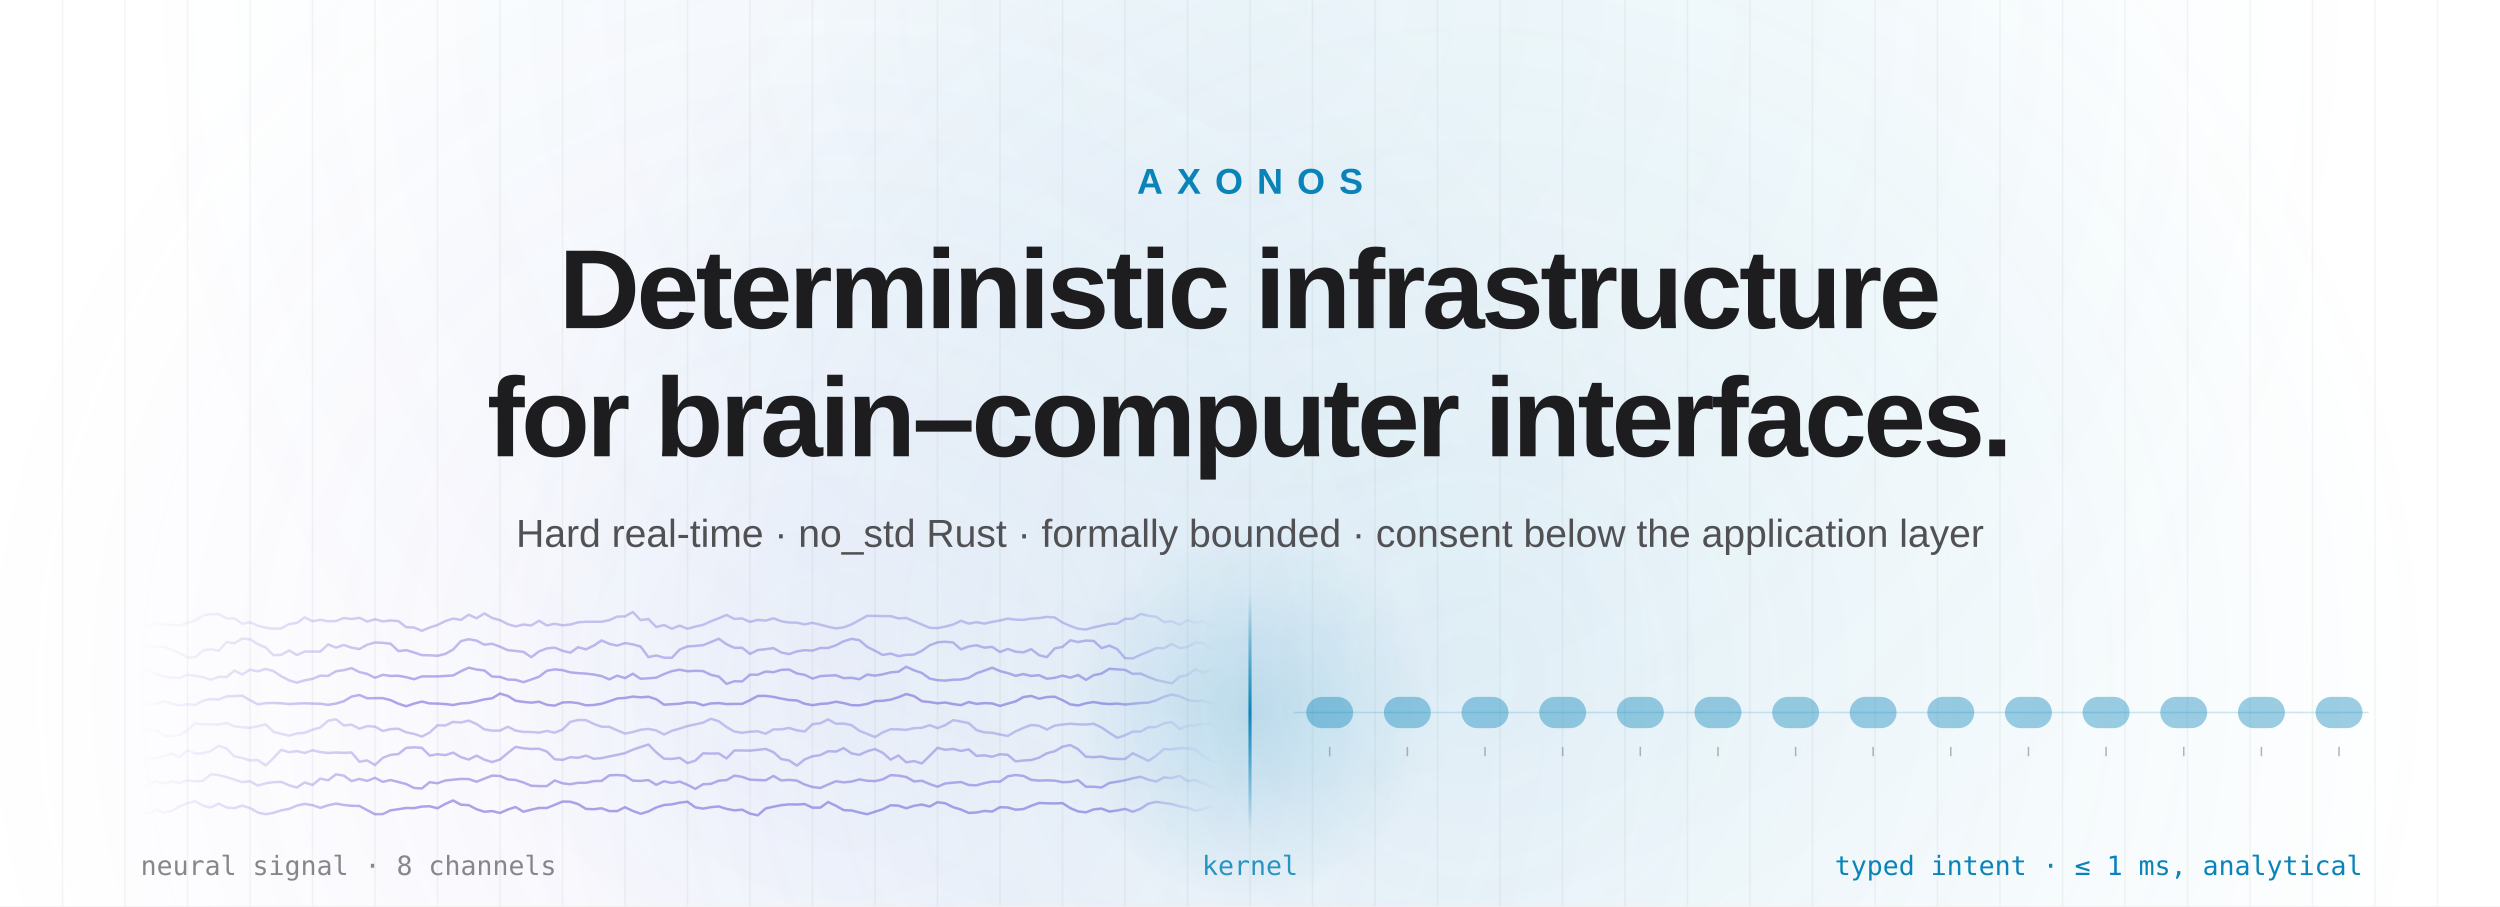
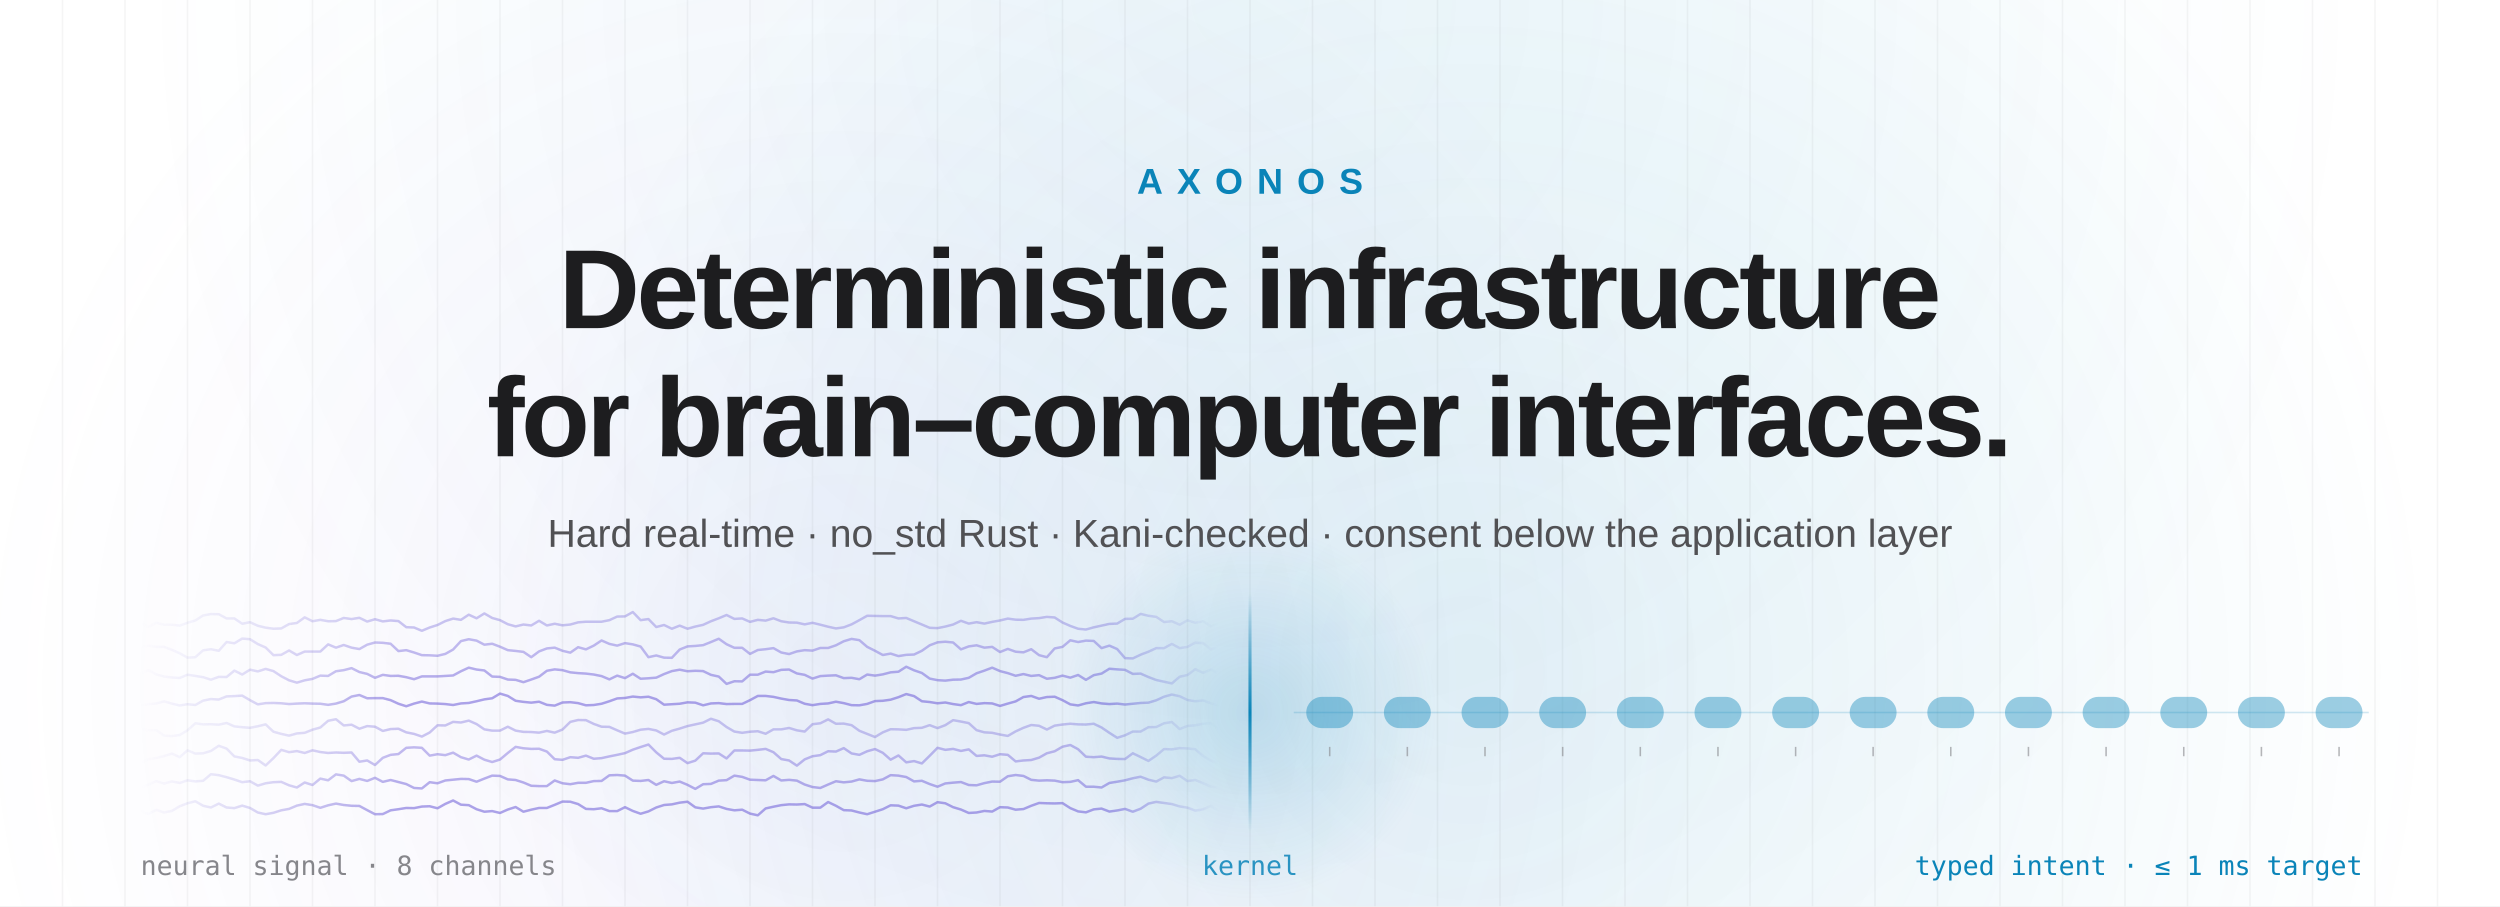
<svg xmlns="http://www.w3.org/2000/svg" viewBox="0 0 1600 580" width="1600" height="580" role="img" aria-label="AxonOS. Deterministic infrastructure for brain–computer interfaces. Eight channels of neural signal pass the kernel boundary and leave as typed intent events on deterministic time.">
  <style>
/* Motion only on what decorates. The words never move, so a renderer that
   shows one frame shows the whole message. Glows are gradients, not blurs:
   nothing is filtered while it moves. */
.scroll{animation:scroll 18s linear infinite}
@keyframes scroll{from{transform:translateX(0)}to{transform:translateX(-690px)}}
.slot{opacity:.4;animation:tick 2.8s cubic-bezier(.4,0,.2,1) infinite}
@keyframes tick{0%,100%{opacity:.4}9%{opacity:1}32%{opacity:.4}}
.halo{opacity:0;animation:halo 2.8s cubic-bezier(.4,0,.2,1) infinite}
@keyframes halo{0%,100%{opacity:0}9%{opacity:.22}32%{opacity:0}}
.breathe{animation:breathe 7s ease-in-out infinite}
@keyframes breathe{0%,100%{opacity:.75}50%{opacity:1}}
.gate{animation:gate 3.5s ease-in-out infinite}
@keyframes gate{0%,100%{opacity:.55}50%{opacity:1}}
@media (prefers-reduced-motion:reduce){.scroll,.slot,.halo,.breathe,.gate{animation:none}.slot{opacity:.75}}
</style>
  <defs>
    <radialGradient id="gc" cx="940" cy="430" r="620" gradientUnits="userSpaceOnUse">
      <stop offset="0" stop-color="#0a84b8" stop-opacity="0.1" />
      <stop offset="1" stop-color="#0a84b8" stop-opacity="0" />
    </radialGradient>
    <radialGradient id="gv" cx="540" cy="440" r="560" gradientUnits="userSpaceOnUse">
      <stop offset="0" stop-color="#6b5bd6" stop-opacity="0.07" />
      <stop offset="1" stop-color="#6b5bd6" stop-opacity="0" />
    </radialGradient>
    <radialGradient id="gt" cx="800" cy="0" r="720" gradientUnits="userSpaceOnUse">
      <stop offset="0" stop-color="#0a84b8" stop-opacity="0.060" />
      <stop offset="1" stop-color="#0a84b8" stop-opacity="0" />
    </radialGradient>
    <linearGradient id="mg" x1="90" y1="0" x2="780" y2="0" gradientUnits="userSpaceOnUse">
      <stop offset="0" stop-color="#fff" stop-opacity="0" />
      <stop offset=".24" stop-color="#fff" />
      <stop offset=".9" stop-color="#fff" />
      <stop offset="1" stop-color="#fff" stop-opacity="0" />
    </linearGradient>
    <mask id="fade" maskUnits="userSpaceOnUse" x="90" y="376" width="690" height="168">
      <rect x="90" y="376" width="690" height="168" fill="url(#mg)" />
    </mask>
    <linearGradient id="gateG" x1="0" y1="380" x2="0" y2="532" gradientUnits="userSpaceOnUse">
      <stop offset="0" stop-color="#0a84b8" stop-opacity="0" />
      <stop offset=".5" stop-color="#0a84b8" />
      <stop offset="1" stop-color="#0a84b8" stop-opacity="0" />
    </linearGradient>
    <radialGradient id="gateH" cx="800" cy="456" r="120" gradientUnits="userSpaceOnUse">
      <stop offset="0" stop-color="#0a84b8" stop-opacity="0.18" />
      <stop offset="1" stop-color="#0a84b8" stop-opacity="0" />
    </radialGradient>
    <clipPath id="clipL">
      <rect x="90" y="376" width="690" height="168" />
    </clipPath>
  </defs>
  <rect width="1600" height="580" fill="#ffffff" />
  <g class="breathe">
    <rect width="1600" height="580" fill="url(#gt)" />
    <rect width="1600" height="580" fill="url(#gv)" />
    <rect width="1600" height="580" fill="url(#gc)" />
  </g>
  <line x1="40" y1="0" x2="40" y2="580" stroke="#000000" stroke-opacity="0.04" />
  <line x1="80" y1="0" x2="80" y2="580" stroke="#000000" stroke-opacity="0.04" />
  <line x1="120" y1="0" x2="120" y2="580" stroke="#000000" stroke-opacity="0.04" />
  <line x1="160" y1="0" x2="160" y2="580" stroke="#000000" stroke-opacity="0.04" />
  <line x1="200" y1="0" x2="200" y2="580" stroke="#000000" stroke-opacity="0.04" />
  <line x1="240" y1="0" x2="240" y2="580" stroke="#000000" stroke-opacity="0.04" />
  <line x1="280" y1="0" x2="280" y2="580" stroke="#000000" stroke-opacity="0.04" />
  <line x1="320" y1="0" x2="320" y2="580" stroke="#000000" stroke-opacity="0.04" />
  <line x1="360" y1="0" x2="360" y2="580" stroke="#000000" stroke-opacity="0.04" />
  <line x1="400" y1="0" x2="400" y2="580" stroke="#000000" stroke-opacity="0.04" />
  <line x1="440" y1="0" x2="440" y2="580" stroke="#000000" stroke-opacity="0.04" />
  <line x1="480" y1="0" x2="480" y2="580" stroke="#000000" stroke-opacity="0.04" />
  <line x1="520" y1="0" x2="520" y2="580" stroke="#000000" stroke-opacity="0.04" />
  <line x1="560" y1="0" x2="560" y2="580" stroke="#000000" stroke-opacity="0.04" />
  <line x1="600" y1="0" x2="600" y2="580" stroke="#000000" stroke-opacity="0.04" />
  <line x1="640" y1="0" x2="640" y2="580" stroke="#000000" stroke-opacity="0.04" />
  <line x1="680" y1="0" x2="680" y2="580" stroke="#000000" stroke-opacity="0.04" />
  <line x1="720" y1="0" x2="720" y2="580" stroke="#000000" stroke-opacity="0.04" />
  <line x1="760" y1="0" x2="760" y2="580" stroke="#000000" stroke-opacity="0.04" />
  <line x1="800" y1="0" x2="800" y2="580" stroke="#000000" stroke-opacity="0.04" />
  <line x1="840" y1="0" x2="840" y2="580" stroke="#000000" stroke-opacity="0.04" />
  <line x1="880" y1="0" x2="880" y2="580" stroke="#000000" stroke-opacity="0.04" />
  <line x1="920" y1="0" x2="920" y2="580" stroke="#000000" stroke-opacity="0.04" />
  <line x1="960" y1="0" x2="960" y2="580" stroke="#000000" stroke-opacity="0.04" />
  <line x1="1000" y1="0" x2="1000" y2="580" stroke="#000000" stroke-opacity="0.04" />
  <line x1="1040" y1="0" x2="1040" y2="580" stroke="#000000" stroke-opacity="0.04" />
  <line x1="1080" y1="0" x2="1080" y2="580" stroke="#000000" stroke-opacity="0.04" />
  <line x1="1120" y1="0" x2="1120" y2="580" stroke="#000000" stroke-opacity="0.04" />
  <line x1="1160" y1="0" x2="1160" y2="580" stroke="#000000" stroke-opacity="0.04" />
  <line x1="1200" y1="0" x2="1200" y2="580" stroke="#000000" stroke-opacity="0.04" />
  <line x1="1240" y1="0" x2="1240" y2="580" stroke="#000000" stroke-opacity="0.04" />
  <line x1="1280" y1="0" x2="1280" y2="580" stroke="#000000" stroke-opacity="0.04" />
  <line x1="1320" y1="0" x2="1320" y2="580" stroke="#000000" stroke-opacity="0.04" />
  <line x1="1360" y1="0" x2="1360" y2="580" stroke="#000000" stroke-opacity="0.04" />
  <line x1="1400" y1="0" x2="1400" y2="580" stroke="#000000" stroke-opacity="0.04" />
  <line x1="1440" y1="0" x2="1440" y2="580" stroke="#000000" stroke-opacity="0.04" />
  <line x1="1480" y1="0" x2="1480" y2="580" stroke="#000000" stroke-opacity="0.04" />
  <line x1="1520" y1="0" x2="1520" y2="580" stroke="#000000" stroke-opacity="0.04" />
  <line x1="1560" y1="0" x2="1560" y2="580" stroke="#000000" stroke-opacity="0.04" />
  <text x="800" y="124" text-anchor="middle" font-family="-apple-system, BlinkMacSystemFont, 'SF Pro Display', 'Segoe UI', 'Helvetica Neue', Arial, sans-serif" font-size="23" font-weight="700" letter-spacing="9" fill="#0a84b8">AXONOS</text>
  <text x="800" y="210" text-anchor="middle" font-family="-apple-system, BlinkMacSystemFont, 'SF Pro Display', 'Segoe UI', 'Helvetica Neue', Arial, sans-serif" font-size="72" font-weight="700" letter-spacing="-2.2" fill="#1d1d1f">Deterministic infrastructure</text>
  <text x="800" y="292" text-anchor="middle" font-family="-apple-system, BlinkMacSystemFont, 'SF Pro Display', 'Segoe UI', 'Helvetica Neue', Arial, sans-serif" font-size="72" font-weight="700" letter-spacing="-2.2" fill="#1d1d1f">for brain–computer interfaces.</text>
-   <text x="800" y="350" text-anchor="middle" font-family="-apple-system, BlinkMacSystemFont, 'SF Pro Display', 'Segoe UI', 'Helvetica Neue', Arial, sans-serif" font-size="25" fill="#515154">Hard real-time · no_std Rust · formally bounded · consent below the application layer</text>
+   <text x="800" y="350" text-anchor="middle" font-family="-apple-system, BlinkMacSystemFont, 'SF Pro Display', 'Segoe UI', 'Helvetica Neue', Arial, sans-serif" font-size="25" fill="#515154">Hard real-time · no_std Rust · Kani-checked · consent below the application layer</text>
  <g clip-path="url(#clipL)" mask="url(#fade)">
    <g class="scroll">
      <path d="M90,398.8 L95,401.2 L100,398.6 L105,399.8 L110,399.8 L115,400.4 L120,398.6 L125,397.1 L130,393.9 L135,393.0 L140,393.1 L145,395.8 L150,395.8 L155,399.2 L160,398.2 L165,400.5 L170,401.7 L175,402.4 L180,402.2 L185,399.4 L190,398.7 L195,395.1 L200,397.6 L205,396.7 L210,397.6 L215,397.5 L220,395.5 L225,396.2 L230,395.4 L235,397.8 L240,396.3 L245,397.7 L250,397.1 L255,397.5 L260,401.4 L265,401.6 L270,403.7 L275,401.6 L280,400.0 L285,397.5 L290,395.9 L295,396.7 L300,393.4 L305,395.7 L310,392.6 L315,395.5 L320,396.9 L325,399.5 L330,400.9 L335,399.7 L340,400.3 L345,397.3 L350,400.3 L355,399.2 L360,400.2 L365,399.7 L370,398.3 L375,397.9 L380,397.9 L385,397.9 L390,396.9 L395,394.6 L400,394.5 L405,391.7 L410,396.9 L415,396.2 L420,401.3 L425,400.0 L430,402.4 L435,400.4 L440,402.4 L445,401.0 L450,399.9 L455,397.6 L460,395.7 L465,393.6 L470,396.1 L475,395.8 L480,398.0 L485,396.7 L490,397.2 L495,395.7 L500,397.6 L505,398.4 L510,398.5 L515,399.6 L520,398.6 L525,399.8 L530,401.1 L535,402.2 L540,401.5 L545,399.6 L550,396.9 L555,394.1 L560,394.2 L565,394.3 L570,394.3 L575,395.8 L580,395.5 L585,397.6 L590,399.7 L595,401.8 L600,402.0 L605,401.0 L610,399.7 L615,397.3 L620,399.1 L625,398.2 L630,399.1 L635,398.0 L640,397.1 L645,395.9 L650,396.6 L655,396.7 L660,395.9 L665,395.6 L670,394.8 L675,395.2 L680,398.4 L685,400.6 L690,402.4 L695,402.9 L700,401.5 L705,400.4 L710,399.3 L715,399.1 L720,396.1 L725,396.0 L730,392.9 L735,394.1 L740,394.8 L745,398.1 L750,397.6 L755,399.8 L760,397.0 L765,398.6 L770,397.6 L775,400.8 L780,398.8 L785,401.2 L790,398.6 L795,399.8 L800,399.8 L805,400.4 L810,398.6 L815,397.1 L820,393.9 L825,393.0 L830,393.1 L835,395.8 L840,395.8 L845,399.2 L850,398.2 L855,400.5 L860,401.7 L865,402.4 L870,402.2 L875,399.4 L880,398.7 L885,395.1 L890,397.6 L895,396.7 L900,397.6 L905,397.5 L910,395.5 L915,396.2 L920,395.4 L925,397.8 L930,396.3 L935,397.7 L940,397.1 L945,397.5 L950,401.4 L955,401.6 L960,403.7 L965,401.6 L970,400.0 L975,397.5 L980,395.9 L985,396.7 L990,393.4 L995,395.7 L1000,392.6 L1005,395.5 L1010,396.9 L1015,399.5 L1020,400.9 L1025,399.7 L1030,400.3 L1035,397.3 L1040,400.3 L1045,399.2 L1050,400.2 L1055,399.7 L1060,398.3 L1065,397.9 L1070,397.9 L1075,397.9 L1080,396.9 L1085,394.6 L1090,394.5 L1095,391.7 L1100,396.9 L1105,396.2 L1110,401.3 L1115,400.0 L1120,402.4 L1125,400.4 L1130,402.4 L1135,401.0 L1140,399.9 L1145,397.6 L1150,395.7 L1155,393.6 L1160,396.1 L1165,395.8 L1170,398.0 L1175,396.7 L1180,397.2 L1185,395.7 L1190,397.6 L1195,398.4 L1200,398.5 L1205,399.6 L1210,398.6 L1215,399.8 L1220,401.1 L1225,402.2 L1230,401.5 L1235,399.6 L1240,396.9 L1245,394.1 L1250,394.2 L1255,394.3 L1260,394.3 L1265,395.8 L1270,395.5 L1275,397.6 L1280,399.7 L1285,401.8 L1290,402.0 L1295,401.0 L1300,399.7 L1305,397.3 L1310,399.1 L1315,398.2 L1320,399.1 L1325,398.0 L1330,397.1 L1335,395.9 L1340,396.6 L1345,396.7 L1350,395.9 L1355,395.6 L1360,394.8 L1365,395.2 L1370,398.4 L1375,400.6 L1380,402.4 L1385,402.9 L1390,401.5 L1395,400.4 L1400,399.3 L1405,399.1 L1410,396.1 L1415,396.0 L1420,392.9 L1425,394.1 L1430,394.8 L1435,398.1 L1440,397.6 L1445,399.8 L1450,397.0 L1455,398.6 L1460,397.6 L1465,400.8 L1470,398.8" fill="none" stroke="#6b5bd6" stroke-opacity="0.34" stroke-width="1.6" stroke-linejoin="round" stroke-linecap="round" />
      <path d="M90,414.4 L95,413.2 L100,414.0 L105,414.0 L110,415.9 L115,418.1 L120,420.9 L125,420.6 L130,416.2 L135,415.5 L140,416.5 L145,410.9 L150,411.7 L155,408.7 L160,409.1 L165,412.2 L170,414.4 L175,419.3 L180,419.1 L185,416.3 L190,419.2 L195,417.0 L200,417.0 L205,417.0 L210,412.4 L215,414.5 L220,412.8 L225,414.5 L230,415.4 L235,412.6 L240,411.2 L245,411.4 L250,412.0 L255,416.7 L260,416.1 L265,417.6 L270,419.3 L275,419.4 L280,419.7 L285,418.5 L290,415.7 L295,410.3 L300,409.1 L305,410.0 L310,412.6 L315,412.0 L320,413.9 L325,416.1 L330,416.6 L335,417.2 L340,420.6 L345,416.9 L350,415.0 L355,414.5 L360,416.5 L365,417.7 L370,414.2 L375,415.6 L380,413.2 L385,409.9 L390,412.1 L395,413.2 L400,411.6 L405,412.4 L410,413.8 L415,420.6 L420,419.5 L425,420.9 L430,421.0 L435,415.7 L440,413.7 L445,413.4 L450,412.9 L455,410.9 L460,408.8 L465,412.3 L470,414.6 L475,414.6 L480,418.5 L485,416.0 L490,415.5 L495,414.8 L500,417.6 L505,418.6 L510,416.9 L515,416.1 L520,416.4 L525,414.7 L530,414.7 L535,413.0 L540,410.4 L545,408.9 L550,409.7 L555,414.0 L560,416.5 L565,419.2 L570,418.3 L575,419.9 L580,419.1 L585,418.9 L590,416.5 L595,413.0 L600,411.1 L605,410.7 L610,411.2 L615,415.6 L620,413.7 L625,413.0 L630,414.5 L635,414.0 L640,417.3 L645,415.3 L650,417.1 L655,417.5 L660,415.5 L665,419.3 L670,420.6 L675,415.0 L680,414.0 L685,409.8 L690,410.9 L695,410.0 L700,410.2 L705,414.8 L710,413.2 L715,415.4 L720,421.2 L725,421.4 L730,419.0 L735,417.1 L740,414.8 L745,414.8 L750,412.1 L755,414.8 L760,414.0 L765,411.3 L770,411.6 L775,415.6 L780,414.4 L785,413.2 L790,414.0 L795,414.0 L800,415.9 L805,418.1 L810,420.9 L815,420.6 L820,416.2 L825,415.5 L830,416.5 L835,410.9 L840,411.7 L845,408.7 L850,409.1 L855,412.2 L860,414.4 L865,419.3 L870,419.1 L875,416.3 L880,419.2 L885,417.0 L890,417.0 L895,417.0 L900,412.4 L905,414.5 L910,412.8 L915,414.5 L920,415.4 L925,412.6 L930,411.2 L935,411.4 L940,412.0 L945,416.7 L950,416.1 L955,417.6 L960,419.3 L965,419.4 L970,419.7 L975,418.5 L980,415.7 L985,410.3 L990,409.1 L995,410.0 L1000,412.6 L1005,412.0 L1010,413.9 L1015,416.1 L1020,416.6 L1025,417.2 L1030,420.6 L1035,416.9 L1040,415.0 L1045,414.5 L1050,416.5 L1055,417.7 L1060,414.2 L1065,415.6 L1070,413.2 L1075,409.9 L1080,412.1 L1085,413.2 L1090,411.6 L1095,412.4 L1100,413.8 L1105,420.6 L1110,419.5 L1115,420.9 L1120,421.0 L1125,415.7 L1130,413.7 L1135,413.4 L1140,412.9 L1145,410.9 L1150,408.8 L1155,412.3 L1160,414.6 L1165,414.6 L1170,418.5 L1175,416.0 L1180,415.5 L1185,414.8 L1190,417.6 L1195,418.6 L1200,416.9 L1205,416.1 L1210,416.4 L1215,414.7 L1220,414.7 L1225,413.0 L1230,410.4 L1235,408.9 L1240,409.7 L1245,414.0 L1250,416.5 L1255,419.2 L1260,418.3 L1265,419.9 L1270,419.1 L1275,418.9 L1280,416.5 L1285,413.0 L1290,411.1 L1295,410.7 L1300,411.2 L1305,415.6 L1310,413.7 L1315,413.0 L1320,414.5 L1325,414.0 L1330,417.3 L1335,415.3 L1340,417.1 L1345,417.5 L1350,415.5 L1355,419.3 L1360,420.6 L1365,415.0 L1370,414.0 L1375,409.8 L1380,410.9 L1385,410.0 L1390,410.2 L1395,414.8 L1400,413.2 L1405,415.4 L1410,421.2 L1415,421.4 L1420,419.0 L1425,417.1 L1430,414.8 L1435,414.8 L1440,412.1 L1445,414.8 L1450,414.0 L1455,411.3 L1460,411.6 L1465,415.6 L1470,414.4" fill="none" stroke="#6b5bd6" stroke-opacity="0.41" stroke-width="1.6" stroke-linejoin="round" stroke-linecap="round" />
      <path d="M90,431.0 L95,428.9 L100,431.6 L105,433.0 L110,433.6 L115,433.9 L120,431.8 L125,432.6 L130,433.4 L135,435.0 L140,433.2 L145,433.3 L150,429.2 L155,431.7 L160,428.6 L165,429.7 L170,428.1 L175,429.5 L180,432.8 L185,435.4 L190,436.9 L195,435.4 L200,434.5 L205,432.4 L210,432.6 L215,429.6 L220,428.9 L225,427.6 L230,430.1 L235,431.3 L240,433.8 L245,431.9 L250,432.6 L255,432.5 L260,433.4 L265,434.7 L270,432.9 L275,432.9 L280,432.9 L285,432.6 L290,432.3 L295,429.6 L300,427.3 L305,428.5 L310,429.1 L315,433.0 L320,433.2 L325,434.9 L330,435.1 L335,436.6 L340,434.9 L345,433.1 L350,429.3 L355,428.4 L360,428.9 L365,430.3 L370,430.8 L375,431.1 L380,431.7 L385,432.7 L390,434.8 L395,432.4 L400,434.0 L405,431.2 L410,434.4 L415,434.1 L420,433.7 L425,431.4 L430,429.5 L435,428.6 L440,429.6 L445,429.3 L450,429.5 L455,431.9 L460,433.0 L465,437.7 L470,436.0 L475,436.1 L480,431.8 L485,431.8 L490,429.8 L495,430.2 L500,428.7 L505,428.5 L510,431.0 L515,431.9 L520,434.3 L525,432.7 L530,432.4 L535,432.2 L540,434.0 L545,433.8 L550,434.7 L555,431.7 L560,432.4 L565,431.6 L570,430.3 L575,429.9 L580,426.7 L585,429.0 L590,430.7 L595,434.3 L600,435.3 L605,435.6 L610,435.0 L615,434.9 L620,433.8 L625,430.9 L630,429.2 L635,427.3 L640,429.5 L645,430.8 L650,432.5 L655,431.4 L660,432.6 L665,432.1 L670,434.4 L675,433.8 L680,432.4 L685,433.7 L690,432.0 L695,435.1 L700,432.1 L705,431.1 L710,428.0 L715,428.4 L720,428.7 L725,431.3 L730,431.1 L735,433.3 L740,435.2 L745,436.3 L750,437.4 L755,433.1 L760,432.0 L765,428.3 L770,430.6 L775,428.5 L780,431.0 L785,428.9 L790,431.6 L795,433.0 L800,433.6 L805,433.9 L810,431.8 L815,432.6 L820,433.4 L825,435.0 L830,433.2 L835,433.3 L840,429.2 L845,431.7 L850,428.6 L855,429.7 L860,428.1 L865,429.5 L870,432.8 L875,435.4 L880,436.9 L885,435.4 L890,434.5 L895,432.4 L900,432.6 L905,429.6 L910,428.9 L915,427.6 L920,430.1 L925,431.3 L930,433.8 L935,431.9 L940,432.6 L945,432.5 L950,433.4 L955,434.7 L960,432.9 L965,432.9 L970,432.9 L975,432.6 L980,432.3 L985,429.6 L990,427.3 L995,428.5 L1000,429.1 L1005,433.0 L1010,433.2 L1015,434.9 L1020,435.1 L1025,436.6 L1030,434.9 L1035,433.1 L1040,429.3 L1045,428.4 L1050,428.9 L1055,430.3 L1060,430.8 L1065,431.1 L1070,431.7 L1075,432.7 L1080,434.8 L1085,432.4 L1090,434.0 L1095,431.2 L1100,434.4 L1105,434.1 L1110,433.7 L1115,431.4 L1120,429.5 L1125,428.6 L1130,429.6 L1135,429.3 L1140,429.5 L1145,431.9 L1150,433.0 L1155,437.7 L1160,436.0 L1165,436.1 L1170,431.8 L1175,431.8 L1180,429.8 L1185,430.2 L1190,428.7 L1195,428.5 L1200,431.0 L1205,431.9 L1210,434.3 L1215,432.7 L1220,432.4 L1225,432.2 L1230,434.0 L1235,433.8 L1240,434.7 L1245,431.7 L1250,432.4 L1255,431.6 L1260,430.3 L1265,429.9 L1270,426.7 L1275,429.0 L1280,430.7 L1285,434.3 L1290,435.3 L1295,435.6 L1300,435.0 L1305,434.9 L1310,433.8 L1315,430.9 L1320,429.2 L1325,427.3 L1330,429.5 L1335,430.8 L1340,432.5 L1345,431.4 L1350,432.6 L1355,432.1 L1360,434.4 L1365,433.8 L1370,432.4 L1375,433.7 L1380,432.0 L1385,435.1 L1390,432.1 L1395,431.1 L1400,428.0 L1405,428.4 L1410,428.7 L1415,431.3 L1420,431.1 L1425,433.3 L1430,435.2 L1435,436.3 L1440,437.4 L1445,433.1 L1450,432.0 L1455,428.3 L1460,430.6 L1465,428.5 L1470,431.0" fill="none" stroke="#6b5bd6" stroke-opacity="0.48" stroke-width="1.6" stroke-linejoin="round" stroke-linecap="round" />
      <path d="M90,451.5 L95,450.7 L100,450.2 L105,448.9 L110,450.3 L115,451.5 L120,450.7 L125,451.2 L130,448.4 L135,447.4 L140,447.7 L145,445.7 L150,445.5 L155,445.2 L160,448.1 L165,450.8 L170,450.0 L175,449.9 L180,450.1 L185,450.6 L190,450.3 L195,450.1 L200,450.3 L205,450.4 L210,451.1 L215,450.3 L220,448.8 L225,445.8 L230,444.8 L235,446.9 L240,446.8 L245,446.8 L250,448.1 L255,450.4 L260,452.0 L265,450.3 L270,449.0 L275,450.2 L280,450.3 L285,450.6 L290,451.2 L295,450.2 L300,449.9 L305,448.8 L310,447.6 L315,446.9 L320,443.9 L325,445.4 L330,448.5 L335,449.2 L340,449.7 L345,449.1 L350,451.1 L355,451.6 L360,449.6 L365,449.4 L370,450.0 L375,451.4 L380,451.2 L385,450.4 L390,448.8 L395,447.0 L400,446.7 L405,445.8 L410,446.3 L415,445.9 L420,447.5 L425,451.0 L430,450.7 L435,450.4 L440,449.5 L445,449.7 L450,451.4 L455,450.2 L460,450.0 L465,450.6 L470,450.5 L475,450.5 L480,448.1 L485,445.4 L490,445.4 L495,446.0 L500,447.1 L505,448.0 L510,448.3 L515,450.4 L520,451.3 L525,450.5 L530,450.2 L535,449.1 L540,450.0 L545,451.3 L550,451.4 L555,450.5 L560,448.7 L565,448.5 L570,447.8 L575,446.2 L580,444.2 L585,445.5 L590,448.8 L595,449.3 L600,450.1 L605,449.6 L610,450.6 L615,451.3 L620,449.3 L625,450.5 L630,450.0 L635,450.2 L640,451.8 L645,450.3 L650,448.9 L655,446.1 L660,445.4 L665,447.2 L670,446.1 L675,445.9 L680,448.1 L685,450.8 L690,451.5 L695,450.1 L700,449.3 L705,450.2 L710,450.6 L715,450.3 L720,450.9 L725,450.4 L730,449.9 L735,449.7 L740,448.2 L745,445.9 L750,444.5 L755,445.6 L760,448.0 L765,448.8 L770,448.3 L775,450.1 L780,451.5 L785,450.7 L790,450.2 L795,448.9 L800,450.3 L805,451.5 L810,450.7 L815,451.2 L820,448.4 L825,447.4 L830,447.7 L835,445.7 L840,445.5 L845,445.2 L850,448.1 L855,450.8 L860,450.0 L865,449.9 L870,450.1 L875,450.6 L880,450.3 L885,450.1 L890,450.3 L895,450.4 L900,451.1 L905,450.3 L910,448.8 L915,445.8 L920,444.8 L925,446.9 L930,446.8 L935,446.8 L940,448.1 L945,450.4 L950,452.0 L955,450.3 L960,449.0 L965,450.2 L970,450.3 L975,450.6 L980,451.2 L985,450.2 L990,449.9 L995,448.8 L1000,447.6 L1005,446.9 L1010,443.9 L1015,445.4 L1020,448.5 L1025,449.2 L1030,449.7 L1035,449.1 L1040,451.1 L1045,451.6 L1050,449.6 L1055,449.4 L1060,450.0 L1065,451.4 L1070,451.2 L1075,450.4 L1080,448.8 L1085,447.0 L1090,446.7 L1095,445.8 L1100,446.3 L1105,445.9 L1110,447.5 L1115,451.0 L1120,450.7 L1125,450.4 L1130,449.5 L1135,449.7 L1140,451.4 L1145,450.2 L1150,450.0 L1155,450.6 L1160,450.5 L1165,450.5 L1170,448.1 L1175,445.4 L1180,445.4 L1185,446.0 L1190,447.1 L1195,448.0 L1200,448.3 L1205,450.4 L1210,451.3 L1215,450.5 L1220,450.2 L1225,449.1 L1230,450.0 L1235,451.3 L1240,451.4 L1245,450.5 L1250,448.7 L1255,448.5 L1260,447.8 L1265,446.2 L1270,444.2 L1275,445.5 L1280,448.8 L1285,449.3 L1290,450.1 L1295,449.6 L1300,450.6 L1305,451.3 L1310,449.3 L1315,450.5 L1320,450.0 L1325,450.2 L1330,451.8 L1335,450.3 L1340,448.9 L1345,446.1 L1350,445.4 L1355,447.2 L1360,446.1 L1365,445.9 L1370,448.1 L1375,450.8 L1380,451.5 L1385,450.1 L1390,449.3 L1395,450.2 L1400,450.6 L1405,450.3 L1410,450.9 L1415,450.4 L1420,449.9 L1425,449.7 L1430,448.2 L1435,445.9 L1440,444.5 L1445,445.6 L1450,448.0 L1455,448.8 L1460,448.3 L1465,450.1 L1470,451.5" fill="none" stroke="#6b5bd6" stroke-opacity="0.55" stroke-width="1.6" stroke-linejoin="round" stroke-linecap="round" />
      <path d="M90,466.6 L95,467.4 L100,467.3 L105,470.8 L110,471.1 L115,470.4 L120,467.4 L125,462.9 L130,463.6 L135,463.5 L140,463.8 L145,462.7 L150,464.9 L155,465.4 L160,465.8 L165,464.8 L170,463.6 L175,468.3 L180,469.7 L185,470.8 L190,469.4 L195,469.0 L200,467.0 L205,465.6 L210,461.3 L215,460.3 L220,464.3 L225,463.8 L230,466.4 L235,464.7 L240,465.1 L245,467.8 L250,466.6 L255,466.4 L260,468.7 L265,469.7 L270,471.4 L275,468.8 L280,464.2 L285,464.3 L290,462.0 L295,462.4 L300,461.2 L305,463.4 L310,466.8 L315,467.6 L320,467.6 L325,465.1 L330,467.6 L335,468.4 L340,468.5 L345,468.9 L350,467.8 L355,468.9 L360,466.9 L365,462.0 L370,460.8 L375,460.9 L380,463.3 L385,465.1 L390,465.2 L395,467.4 L400,469.5 L405,468.5 L410,467.0 L415,466.5 L420,467.5 L425,470.1 L430,467.7 L435,466.3 L440,464.7 L445,463.6 L450,462.5 L455,460.0 L460,461.6 L465,465.3 L470,468.2 L475,469.0 L480,468.3 L485,468.0 L490,469.6 L495,466.8 L500,466.8 L505,465.9 L510,467.4 L515,468.2 L520,463.5 L525,462.9 L530,460.4 L535,463.2 L540,463.1 L545,464.1 L550,467.7 L555,469.7 L560,471.7 L565,468.7 L570,466.7 L575,466.8 L580,467.1 L585,466.0 L590,465.8 L595,464.1 L600,466.0 L605,464.1 L610,460.9 L615,461.8 L620,462.8 L625,467.3 L630,468.7 L635,469.0 L640,470.1 L645,471.0 L650,468.1 L655,465.8 L660,464.0 L665,464.5 L670,466.9 L675,464.4 L680,463.7 L685,463.2 L690,463.6 L695,463.7 L700,463.2 L705,465.6 L710,469.0 L715,472.2 L720,470.6 L725,468.2 L730,468.2 L735,465.4 L740,465.3 L745,462.9 L750,462.1 L755,466.6 L760,464.6 L765,464.2 L770,463.2 L775,462.8 L780,466.6 L785,467.4 L790,467.3 L795,470.8 L800,471.1 L805,470.4 L810,467.4 L815,462.9 L820,463.6 L825,463.5 L830,463.8 L835,462.7 L840,464.9 L845,465.4 L850,465.8 L855,464.8 L860,463.6 L865,468.3 L870,469.7 L875,470.8 L880,469.4 L885,469.0 L890,467.0 L895,465.6 L900,461.3 L905,460.3 L910,464.3 L915,463.8 L920,466.4 L925,464.7 L930,465.1 L935,467.8 L940,466.6 L945,466.4 L950,468.7 L955,469.7 L960,471.4 L965,468.8 L970,464.2 L975,464.3 L980,462.0 L985,462.4 L990,461.2 L995,463.4 L1000,466.8 L1005,467.6 L1010,467.6 L1015,465.1 L1020,467.6 L1025,468.4 L1030,468.5 L1035,468.9 L1040,467.8 L1045,468.9 L1050,466.9 L1055,462.0 L1060,460.8 L1065,460.9 L1070,463.3 L1075,465.1 L1080,465.2 L1085,467.4 L1090,469.5 L1095,468.5 L1100,467.0 L1105,466.5 L1110,467.5 L1115,470.1 L1120,467.7 L1125,466.3 L1130,464.7 L1135,463.6 L1140,462.5 L1145,460.0 L1150,461.6 L1155,465.3 L1160,468.2 L1165,469.0 L1170,468.3 L1175,468.0 L1180,469.6 L1185,466.8 L1190,466.8 L1195,465.9 L1200,467.4 L1205,468.2 L1210,463.5 L1215,462.9 L1220,460.4 L1225,463.2 L1230,463.1 L1235,464.1 L1240,467.7 L1245,469.7 L1250,471.7 L1255,468.7 L1260,466.7 L1265,466.8 L1270,467.1 L1275,466.0 L1280,465.8 L1285,464.1 L1290,466.0 L1295,464.1 L1300,460.9 L1305,461.8 L1310,462.8 L1315,467.3 L1320,468.7 L1325,469.0 L1330,470.1 L1335,471.0 L1340,468.1 L1345,465.8 L1350,464.0 L1355,464.5 L1360,466.9 L1365,464.4 L1370,463.7 L1375,463.2 L1380,463.6 L1385,463.7 L1390,463.2 L1395,465.6 L1400,469.0 L1405,472.2 L1410,470.6 L1415,468.2 L1420,468.2 L1425,465.4 L1430,465.3 L1435,462.9 L1440,462.1 L1445,466.6 L1450,464.6 L1455,464.2 L1460,463.2 L1465,462.8 L1470,466.6" fill="none" stroke="#6b5bd6" stroke-opacity="0.34" stroke-width="1.6" stroke-linejoin="round" stroke-linecap="round" />
      <path d="M90,488.1 L95,485.9 L100,485.1 L105,483.9 L110,482.3 L115,484.6 L120,480.2 L125,482.3 L130,482.1 L135,480.6 L140,477.3 L145,479.1 L150,484.1 L155,485.1 L160,486.7 L165,486.4 L170,489.9 L175,485.2 L180,479.9 L185,481.4 L190,480.7 L195,481.9 L200,480.2 L205,481.3 L210,481.9 L215,481.6 L220,481.8 L225,481.6 L230,487.5 L235,486.7 L240,489.6 L245,485.0 L250,483.1 L255,482.6 L260,478.6 L265,478.3 L270,478.6 L275,483.6 L280,482.7 L285,483.3 L290,481.7 L295,484.6 L300,486.1 L305,483.6 L310,486.2 L315,487.7 L320,486.1 L325,481.9 L330,478.0 L335,478.9 L340,479.3 L345,479.2 L350,481.0 L355,485.9 L360,486.3 L365,484.6 L370,485.0 L375,483.6 L380,485.6 L385,485.2 L390,484.1 L395,483.1 L400,482.0 L405,479.8 L410,478.1 L415,476.5 L420,481.5 L425,485.6 L430,485.7 L435,485.0 L440,488.4 L445,486.8 L450,482.1 L455,482.3 L460,482.2 L465,485.4 L470,480.3 L475,480.3 L480,480.4 L485,479.9 L490,479.3 L495,481.4 L500,485.8 L505,486.7 L510,490.0 L515,486.0 L520,484.0 L525,483.3 L530,480.8 L535,481.0 L540,478.8 L545,482.2 L550,483.1 L555,480.8 L560,479.4 L565,481.8 L570,486.2 L575,483.5 L580,487.9 L585,487.1 L590,488.6 L595,483.7 L600,478.6 L605,479.9 L610,479.3 L615,480.6 L620,479.6 L625,483.8 L630,483.4 L635,484.3 L640,482.7 L645,483.1 L650,487.3 L655,486.7 L660,486.4 L665,484.9 L670,482.1 L675,480.8 L680,477.9 L685,476.8 L690,479.5 L695,484.3 L700,484.6 L705,484.2 L710,485.4 L715,485.7 L720,485.8 L725,482.1 L730,484.5 L735,487.0 L740,483.6 L745,479.4 L750,479.6 L755,478.8 L760,479.0 L765,479.5 L770,483.8 L775,486.9 L780,488.1 L785,485.9 L790,485.1 L795,483.9 L800,482.3 L805,484.6 L810,480.2 L815,482.3 L820,482.1 L825,480.6 L830,477.3 L835,479.1 L840,484.1 L845,485.1 L850,486.7 L855,486.4 L860,489.9 L865,485.2 L870,479.9 L875,481.4 L880,480.7 L885,481.9 L890,480.2 L895,481.3 L900,481.9 L905,481.6 L910,481.8 L915,481.6 L920,487.5 L925,486.7 L930,489.6 L935,485.0 L940,483.1 L945,482.6 L950,478.6 L955,478.3 L960,478.6 L965,483.6 L970,482.7 L975,483.3 L980,481.7 L985,484.6 L990,486.1 L995,483.6 L1000,486.2 L1005,487.7 L1010,486.1 L1015,481.9 L1020,478.0 L1025,478.9 L1030,479.3 L1035,479.2 L1040,481.0 L1045,485.9 L1050,486.3 L1055,484.6 L1060,485.0 L1065,483.6 L1070,485.6 L1075,485.2 L1080,484.1 L1085,483.1 L1090,482.0 L1095,479.8 L1100,478.1 L1105,476.5 L1110,481.5 L1115,485.6 L1120,485.7 L1125,485.0 L1130,488.4 L1135,486.8 L1140,482.1 L1145,482.3 L1150,482.2 L1155,485.4 L1160,480.3 L1165,480.3 L1170,480.4 L1175,479.9 L1180,479.3 L1185,481.4 L1190,485.8 L1195,486.7 L1200,490.0 L1205,486.0 L1210,484.0 L1215,483.3 L1220,480.8 L1225,481.0 L1230,478.8 L1235,482.2 L1240,483.1 L1245,480.8 L1250,479.4 L1255,481.8 L1260,486.2 L1265,483.5 L1270,487.9 L1275,487.1 L1280,488.6 L1285,483.7 L1290,478.6 L1295,479.9 L1300,479.3 L1305,480.6 L1310,479.6 L1315,483.8 L1320,483.4 L1325,484.3 L1330,482.7 L1335,483.1 L1340,487.3 L1345,486.7 L1350,486.4 L1355,484.9 L1360,482.1 L1365,480.8 L1370,477.9 L1375,476.8 L1380,479.5 L1385,484.3 L1390,484.6 L1395,484.2 L1400,485.4 L1405,485.7 L1410,485.8 L1415,482.1 L1420,484.5 L1425,487.0 L1430,483.6 L1435,479.4 L1440,479.6 L1445,478.8 L1450,479.0 L1455,479.5 L1460,483.8 L1465,486.9 L1470,488.1" fill="none" stroke="#6b5bd6" stroke-opacity="0.41" stroke-width="1.6" stroke-linejoin="round" stroke-linecap="round" />
      <path d="M90,504.2 L95,502.2 L100,499.9 L105,501.5 L110,500.1 L115,501.1 L120,499.4 L125,500.1 L130,499.7 L135,495.5 L140,496.1 L145,497.4 L150,498.9 L155,500.6 L160,500.0 L165,502.8 L170,501.3 L175,500.6 L180,500.4 L185,502.6 L190,504.0 L195,500.8 L200,502.4 L205,498.3 L210,499.4 L215,495.6 L220,496.4 L225,499.9 L230,498.5 L235,499.8 L240,497.8 L245,500.4 L250,499.2 L255,500.5 L260,501.8 L265,504.3 L270,504.6 L275,500.6 L280,501.3 L285,499.5 L290,499.0 L295,498.5 L300,498.6 L305,500.3 L310,498.3 L315,496.4 L320,496.6 L325,498.8 L330,499.2 L335,500.8 L340,502.9 L345,503.1 L350,503.1 L355,499.5 L360,501.3 L365,501.9 L370,501.0 L375,501.0 L380,499.9 L385,499.8 L390,496.2 L395,496.0 L400,496.4 L405,499.6 L410,499.8 L415,499.2 L420,502.3 L425,500.0 L430,501.1 L435,500.2 L440,502.3 L445,504.9 L450,501.9 L455,501.7 L460,499.6 L465,499.3 L470,496.4 L475,497.2 L480,499.0 L485,499.2 L490,499.4 L495,496.6 L500,499.5 L505,499.1 L510,499.6 L515,502.1 L520,503.7 L525,504.3 L530,502.1 L535,500.0 L540,500.7 L545,500.2 L550,498.8 L555,499.7 L560,499.9 L565,498.8 L570,496.1 L575,496.4 L580,497.3 L585,500.1 L590,499.7 L595,501.8 L600,503.5 L605,501.4 L610,500.9 L615,500.5 L620,502.4 L625,502.6 L630,501.2 L635,500.2 L640,500.3 L645,496.8 L650,496.0 L655,496.6 L660,499.1 L665,499.6 L670,499.4 L675,499.6 L680,500.6 L685,500.4 L690,499.3 L695,503.5 L700,503.5 L705,504.0 L710,501.1 L715,500.3 L720,499.4 L725,498.1 L730,497.1 L735,499.0 L740,500.2 L745,497.5 L750,498.0 L755,496.5 L760,499.9 L765,499.2 L770,501.2 L775,503.5 L780,504.2 L785,502.2 L790,499.9 L795,501.5 L800,500.1 L805,501.1 L810,499.4 L815,500.1 L820,499.7 L825,495.5 L830,496.1 L835,497.4 L840,498.9 L845,500.6 L850,500.0 L855,502.8 L860,501.3 L865,500.6 L870,500.4 L875,502.6 L880,504.0 L885,500.8 L890,502.4 L895,498.3 L900,499.4 L905,495.6 L910,496.4 L915,499.9 L920,498.5 L925,499.8 L930,497.8 L935,500.4 L940,499.2 L945,500.5 L950,501.8 L955,504.3 L960,504.6 L965,500.6 L970,501.3 L975,499.5 L980,499.0 L985,498.5 L990,498.6 L995,500.3 L1000,498.3 L1005,496.4 L1010,496.6 L1015,498.8 L1020,499.2 L1025,500.8 L1030,502.9 L1035,503.1 L1040,503.1 L1045,499.5 L1050,501.3 L1055,501.9 L1060,501.0 L1065,501.0 L1070,499.9 L1075,499.8 L1080,496.2 L1085,496.0 L1090,496.4 L1095,499.6 L1100,499.8 L1105,499.2 L1110,502.3 L1115,500.0 L1120,501.1 L1125,500.2 L1130,502.3 L1135,504.9 L1140,501.9 L1145,501.7 L1150,499.6 L1155,499.3 L1160,496.4 L1165,497.2 L1170,499.0 L1175,499.2 L1180,499.4 L1185,496.6 L1190,499.5 L1195,499.1 L1200,499.6 L1205,502.1 L1210,503.7 L1215,504.3 L1220,502.1 L1225,500.0 L1230,500.7 L1235,500.2 L1240,498.8 L1245,499.7 L1250,499.9 L1255,498.8 L1260,496.1 L1265,496.4 L1270,497.3 L1275,500.1 L1280,499.7 L1285,501.8 L1290,503.5 L1295,501.4 L1300,500.9 L1305,500.5 L1310,502.4 L1315,502.6 L1320,501.2 L1325,500.2 L1330,500.3 L1335,496.8 L1340,496.0 L1345,496.6 L1350,499.1 L1355,499.6 L1360,499.4 L1365,499.6 L1370,500.6 L1375,500.4 L1380,499.3 L1385,503.5 L1390,503.5 L1395,504.0 L1400,501.1 L1405,500.3 L1410,499.4 L1415,498.1 L1420,497.1 L1425,499.0 L1430,500.2 L1435,497.5 L1440,498.0 L1445,496.5 L1450,499.9 L1455,499.2 L1460,501.2 L1465,503.5 L1470,504.2" fill="none" stroke="#6b5bd6" stroke-opacity="0.48" stroke-width="1.6" stroke-linejoin="round" stroke-linecap="round" />
      <path d="M90,518.9 L95,521.0 L100,518.3 L105,520.0 L110,519.0 L115,516.0 L120,514.1 L125,512.8 L130,515.7 L135,516.8 L140,514.3 L145,516.8 L150,517.2 L155,515.6 L160,517.1 L165,520.0 L170,521.1 L175,520.2 L180,518.6 L185,517.7 L190,515.6 L195,514.5 L200,515.3 L205,517.0 L210,515.4 L215,514.3 L220,515.2 L225,515.7 L230,515.8 L235,518.5 L240,521.1 L245,521.0 L250,518.6 L255,517.9 L260,517.1 L265,517.2 L270,516.2 L275,516.0 L280,517.3 L285,514.5 L290,512.3 L295,515.0 L300,515.3 L305,517.9 L310,519.5 L315,519.1 L320,520.3 L325,518.1 L330,516.5 L335,519.5 L340,518.2 L345,517.1 L350,517.1 L355,515.1 L360,513.0 L365,513.1 L370,514.6 L375,517.7 L380,517.9 L385,517.3 L390,519.1 L395,519.1 L400,516.6 L405,519.0 L410,520.8 L415,519.3 L420,516.8 L425,515.2 L430,514.8 L435,513.7 L440,513.1 L445,516.7 L450,517.5 L455,516.6 L460,516.1 L465,517.7 L470,518.6 L475,518.2 L480,520.7 L485,521.8 L490,517.4 L495,516.3 L500,515.3 L505,514.8 L510,514.9 L515,514.6 L520,516.9 L525,516.9 L530,513.3 L535,515.7 L540,518.5 L545,518.7 L550,520.0 L555,521.1 L560,519.5 L565,517.9 L570,515.4 L575,515.6 L580,517.3 L585,515.7 L590,514.9 L595,516.2 L600,513.4 L605,514.1 L610,516.6 L615,518.1 L620,520.3 L625,520.0 L630,519.0 L635,519.4 L640,516.6 L645,516.8 L650,518.2 L655,517.8 L660,515.7 L665,513.9 L670,514.1 L675,514.2 L680,514.0 L685,517.2 L690,519.3 L695,519.9 L700,518.0 L705,517.5 L710,519.4 L715,518.7 L720,517.7 L725,519.5 L730,517.6 L735,514.3 L740,513.2 L745,513.9 L750,514.6 L755,516.1 L760,516.9 L765,518.8 L770,518.0 L775,515.7 L780,518.9 L785,521.0 L790,518.3 L795,520.0 L800,519.0 L805,516.0 L810,514.1 L815,512.8 L820,515.7 L825,516.8 L830,514.3 L835,516.8 L840,517.2 L845,515.6 L850,517.1 L855,520.0 L860,521.1 L865,520.2 L870,518.6 L875,517.7 L880,515.6 L885,514.5 L890,515.3 L895,517.0 L900,515.4 L905,514.3 L910,515.2 L915,515.7 L920,515.8 L925,518.5 L930,521.1 L935,521.0 L940,518.6 L945,517.9 L950,517.1 L955,517.2 L960,516.2 L965,516.0 L970,517.3 L975,514.5 L980,512.3 L985,515.0 L990,515.3 L995,517.9 L1000,519.5 L1005,519.1 L1010,520.3 L1015,518.1 L1020,516.5 L1025,519.5 L1030,518.2 L1035,517.1 L1040,517.1 L1045,515.1 L1050,513.0 L1055,513.1 L1060,514.6 L1065,517.7 L1070,517.9 L1075,517.3 L1080,519.1 L1085,519.1 L1090,516.6 L1095,519.0 L1100,520.8 L1105,519.3 L1110,516.8 L1115,515.2 L1120,514.8 L1125,513.7 L1130,513.1 L1135,516.7 L1140,517.5 L1145,516.6 L1150,516.1 L1155,517.7 L1160,518.6 L1165,518.2 L1170,520.7 L1175,521.8 L1180,517.4 L1185,516.3 L1190,515.3 L1195,514.8 L1200,514.9 L1205,514.6 L1210,516.9 L1215,516.9 L1220,513.3 L1225,515.7 L1230,518.5 L1235,518.7 L1240,520.0 L1245,521.1 L1250,519.5 L1255,517.9 L1260,515.4 L1265,515.6 L1270,517.3 L1275,515.7 L1280,514.9 L1285,516.2 L1290,513.4 L1295,514.1 L1300,516.6 L1305,518.1 L1310,520.3 L1315,520.0 L1320,519.0 L1325,519.4 L1330,516.6 L1335,516.8 L1340,518.2 L1345,517.8 L1350,515.7 L1355,513.9 L1360,514.1 L1365,514.2 L1370,514.0 L1375,517.2 L1380,519.3 L1385,519.9 L1390,518.0 L1395,517.5 L1400,519.4 L1405,518.7 L1410,517.7 L1415,519.5 L1420,517.6 L1425,514.3 L1430,513.2 L1435,513.9 L1440,514.6 L1445,516.1 L1450,516.9 L1455,518.8 L1460,518.0 L1465,515.7 L1470,518.9" fill="none" stroke="#6b5bd6" stroke-opacity="0.55" stroke-width="1.6" stroke-linejoin="round" stroke-linecap="round" />
    </g>
  </g>
  <rect class="gate" x="680" y="336" width="240" height="240" fill="url(#gateH)" />
  <rect class="gate" x="799" y="380" width="2" height="152" fill="url(#gateG)" />
  <line x1="828" y1="456" x2="1516" y2="456" stroke="#0a84b8" stroke-opacity="0.18" />
  <rect class="halo" style="animation-delay:-2.8s" x="829.0" y="439" width="44" height="34" rx="17" fill="#0a84b8" />
  <rect class="halo" style="animation-delay:-2.6s" x="878.7" y="439" width="44" height="34" rx="17" fill="#0a84b8" />
  <rect class="halo" style="animation-delay:-2.4s" x="928.4" y="439" width="44" height="34" rx="17" fill="#0a84b8" />
  <rect class="halo" style="animation-delay:-2.2s" x="978.1" y="439" width="44" height="34" rx="17" fill="#0a84b8" />
  <rect class="halo" style="animation-delay:-2.0s" x="1027.8" y="439" width="44" height="34" rx="17" fill="#0a84b8" />
  <rect class="halo" style="animation-delay:-1.8s" x="1077.5" y="439" width="44" height="34" rx="17" fill="#0a84b8" />
  <rect class="halo" style="animation-delay:-1.6s" x="1127.2" y="439" width="44" height="34" rx="17" fill="#0a84b8" />
  <rect class="halo" style="animation-delay:-1.4s" x="1176.8" y="439" width="44" height="34" rx="17" fill="#0a84b8" />
  <rect class="halo" style="animation-delay:-1.2s" x="1226.5" y="439" width="44" height="34" rx="17" fill="#0a84b8" />
  <rect class="halo" style="animation-delay:-1.0s" x="1276.2" y="439" width="44" height="34" rx="17" fill="#0a84b8" />
  <rect class="halo" style="animation-delay:-0.8s" x="1325.9" y="439" width="44" height="34" rx="17" fill="#0a84b8" />
  <rect class="halo" style="animation-delay:-0.6s" x="1375.6" y="439" width="44" height="34" rx="17" fill="#0a84b8" />
  <rect class="halo" style="animation-delay:-0.4s" x="1425.3" y="439" width="44" height="34" rx="17" fill="#0a84b8" />
  <rect class="halo" style="animation-delay:-0.2s" x="1475.0" y="439" width="44" height="34" rx="17" fill="#0a84b8" />
  <rect class="slot" style="animation-delay:-2.8s" x="836.0" y="446" width="30" height="20" rx="10" fill="#0a84b8" />
  <rect class="slot" style="animation-delay:-2.6s" x="885.7" y="446" width="30" height="20" rx="10" fill="#0a84b8" />
  <rect class="slot" style="animation-delay:-2.4s" x="935.4" y="446" width="30" height="20" rx="10" fill="#0a84b8" />
  <rect class="slot" style="animation-delay:-2.2s" x="985.1" y="446" width="30" height="20" rx="10" fill="#0a84b8" />
  <rect class="slot" style="animation-delay:-2.0s" x="1034.8" y="446" width="30" height="20" rx="10" fill="#0a84b8" />
  <rect class="slot" style="animation-delay:-1.8s" x="1084.5" y="446" width="30" height="20" rx="10" fill="#0a84b8" />
  <rect class="slot" style="animation-delay:-1.6s" x="1134.2" y="446" width="30" height="20" rx="10" fill="#0a84b8" />
  <rect class="slot" style="animation-delay:-1.4s" x="1183.8" y="446" width="30" height="20" rx="10" fill="#0a84b8" />
  <rect class="slot" style="animation-delay:-1.2s" x="1233.5" y="446" width="30" height="20" rx="10" fill="#0a84b8" />
  <rect class="slot" style="animation-delay:-1.0s" x="1283.2" y="446" width="30" height="20" rx="10" fill="#0a84b8" />
  <rect class="slot" style="animation-delay:-0.8s" x="1332.9" y="446" width="30" height="20" rx="10" fill="#0a84b8" />
  <rect class="slot" style="animation-delay:-0.6s" x="1382.6" y="446" width="30" height="20" rx="10" fill="#0a84b8" />
  <rect class="slot" style="animation-delay:-0.4s" x="1432.3" y="446" width="30" height="20" rx="10" fill="#0a84b8" />
  <rect class="slot" style="animation-delay:-0.2s" x="1482.0" y="446" width="30" height="20" rx="10" fill="#0a84b8" />
  <line x1="851.0" y1="478" x2="851.0" y2="484" stroke="#86868b" stroke-opacity="0.6" />
  <line x1="900.7" y1="478" x2="900.7" y2="484" stroke="#86868b" stroke-opacity="0.6" />
  <line x1="950.4" y1="478" x2="950.4" y2="484" stroke="#86868b" stroke-opacity="0.6" />
  <line x1="1000.1" y1="478" x2="1000.1" y2="484" stroke="#86868b" stroke-opacity="0.6" />
  <line x1="1049.8" y1="478" x2="1049.8" y2="484" stroke="#86868b" stroke-opacity="0.6" />
  <line x1="1099.5" y1="478" x2="1099.5" y2="484" stroke="#86868b" stroke-opacity="0.6" />
  <line x1="1149.2" y1="478" x2="1149.2" y2="484" stroke="#86868b" stroke-opacity="0.6" />
  <line x1="1198.8" y1="478" x2="1198.8" y2="484" stroke="#86868b" stroke-opacity="0.6" />
  <line x1="1248.5" y1="478" x2="1248.5" y2="484" stroke="#86868b" stroke-opacity="0.6" />
  <line x1="1298.2" y1="478" x2="1298.2" y2="484" stroke="#86868b" stroke-opacity="0.6" />
  <line x1="1347.9" y1="478" x2="1347.9" y2="484" stroke="#86868b" stroke-opacity="0.6" />
  <line x1="1397.6" y1="478" x2="1397.6" y2="484" stroke="#86868b" stroke-opacity="0.6" />
  <line x1="1447.3" y1="478" x2="1447.3" y2="484" stroke="#86868b" stroke-opacity="0.6" />
  <line x1="1497.0" y1="478" x2="1497.0" y2="484" stroke="#86868b" stroke-opacity="0.6" />
  <text x="90" y="560" font-family="ui-monospace, 'SF Mono', 'JetBrains Mono', Menlo, Consolas, monospace" font-size="17" fill="#86868b">neural signal · 8 channels</text>
  <text x="800" y="560" text-anchor="middle" font-family="ui-monospace, 'SF Mono', 'JetBrains Mono', Menlo, Consolas, monospace" font-size="17" fill="#0a84b8" fill-opacity="0.85">kernel</text>
-   <text x="1512" y="560" text-anchor="end" font-family="ui-monospace, 'SF Mono', 'JetBrains Mono', Menlo, Consolas, monospace" font-size="17" fill="#0a84b8">typed intent · ≤ 1 ms, analytical</text>
+   <text x="1512" y="560" text-anchor="end" font-family="ui-monospace, 'SF Mono', 'JetBrains Mono', Menlo, Consolas, monospace" font-size="17" fill="#0a84b8">typed intent · ≤ 1 ms target</text>
</svg>
